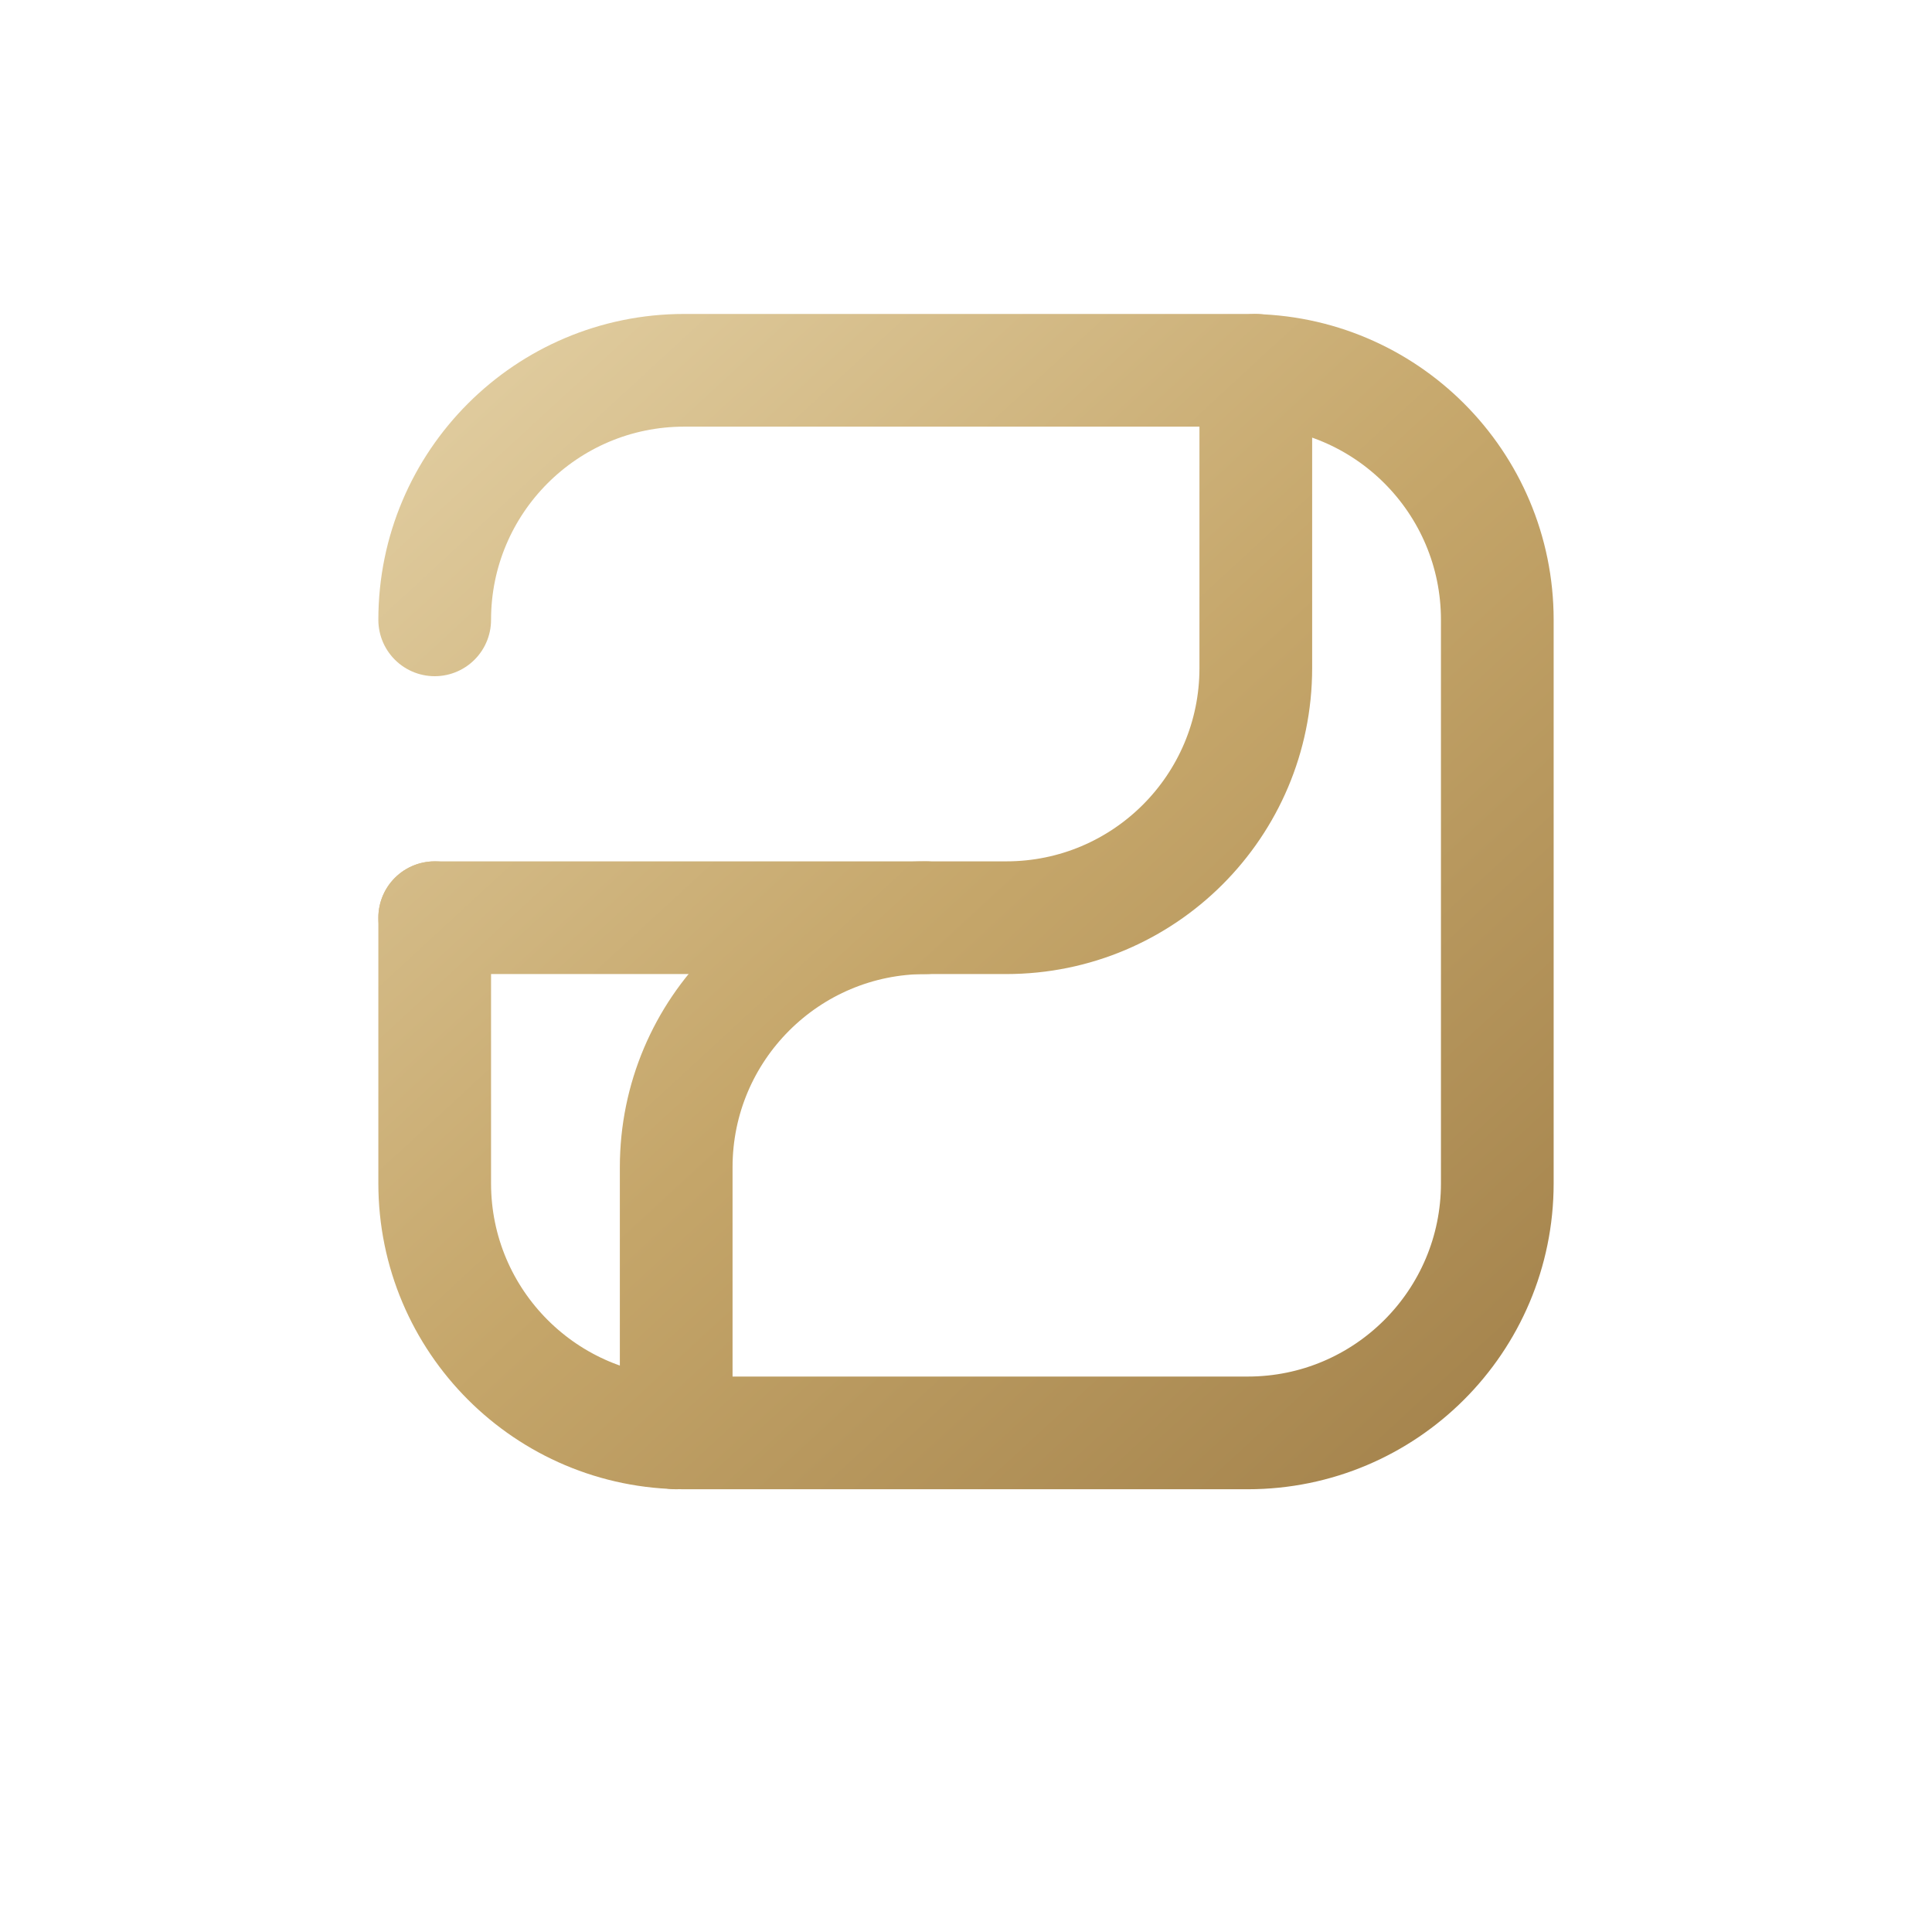
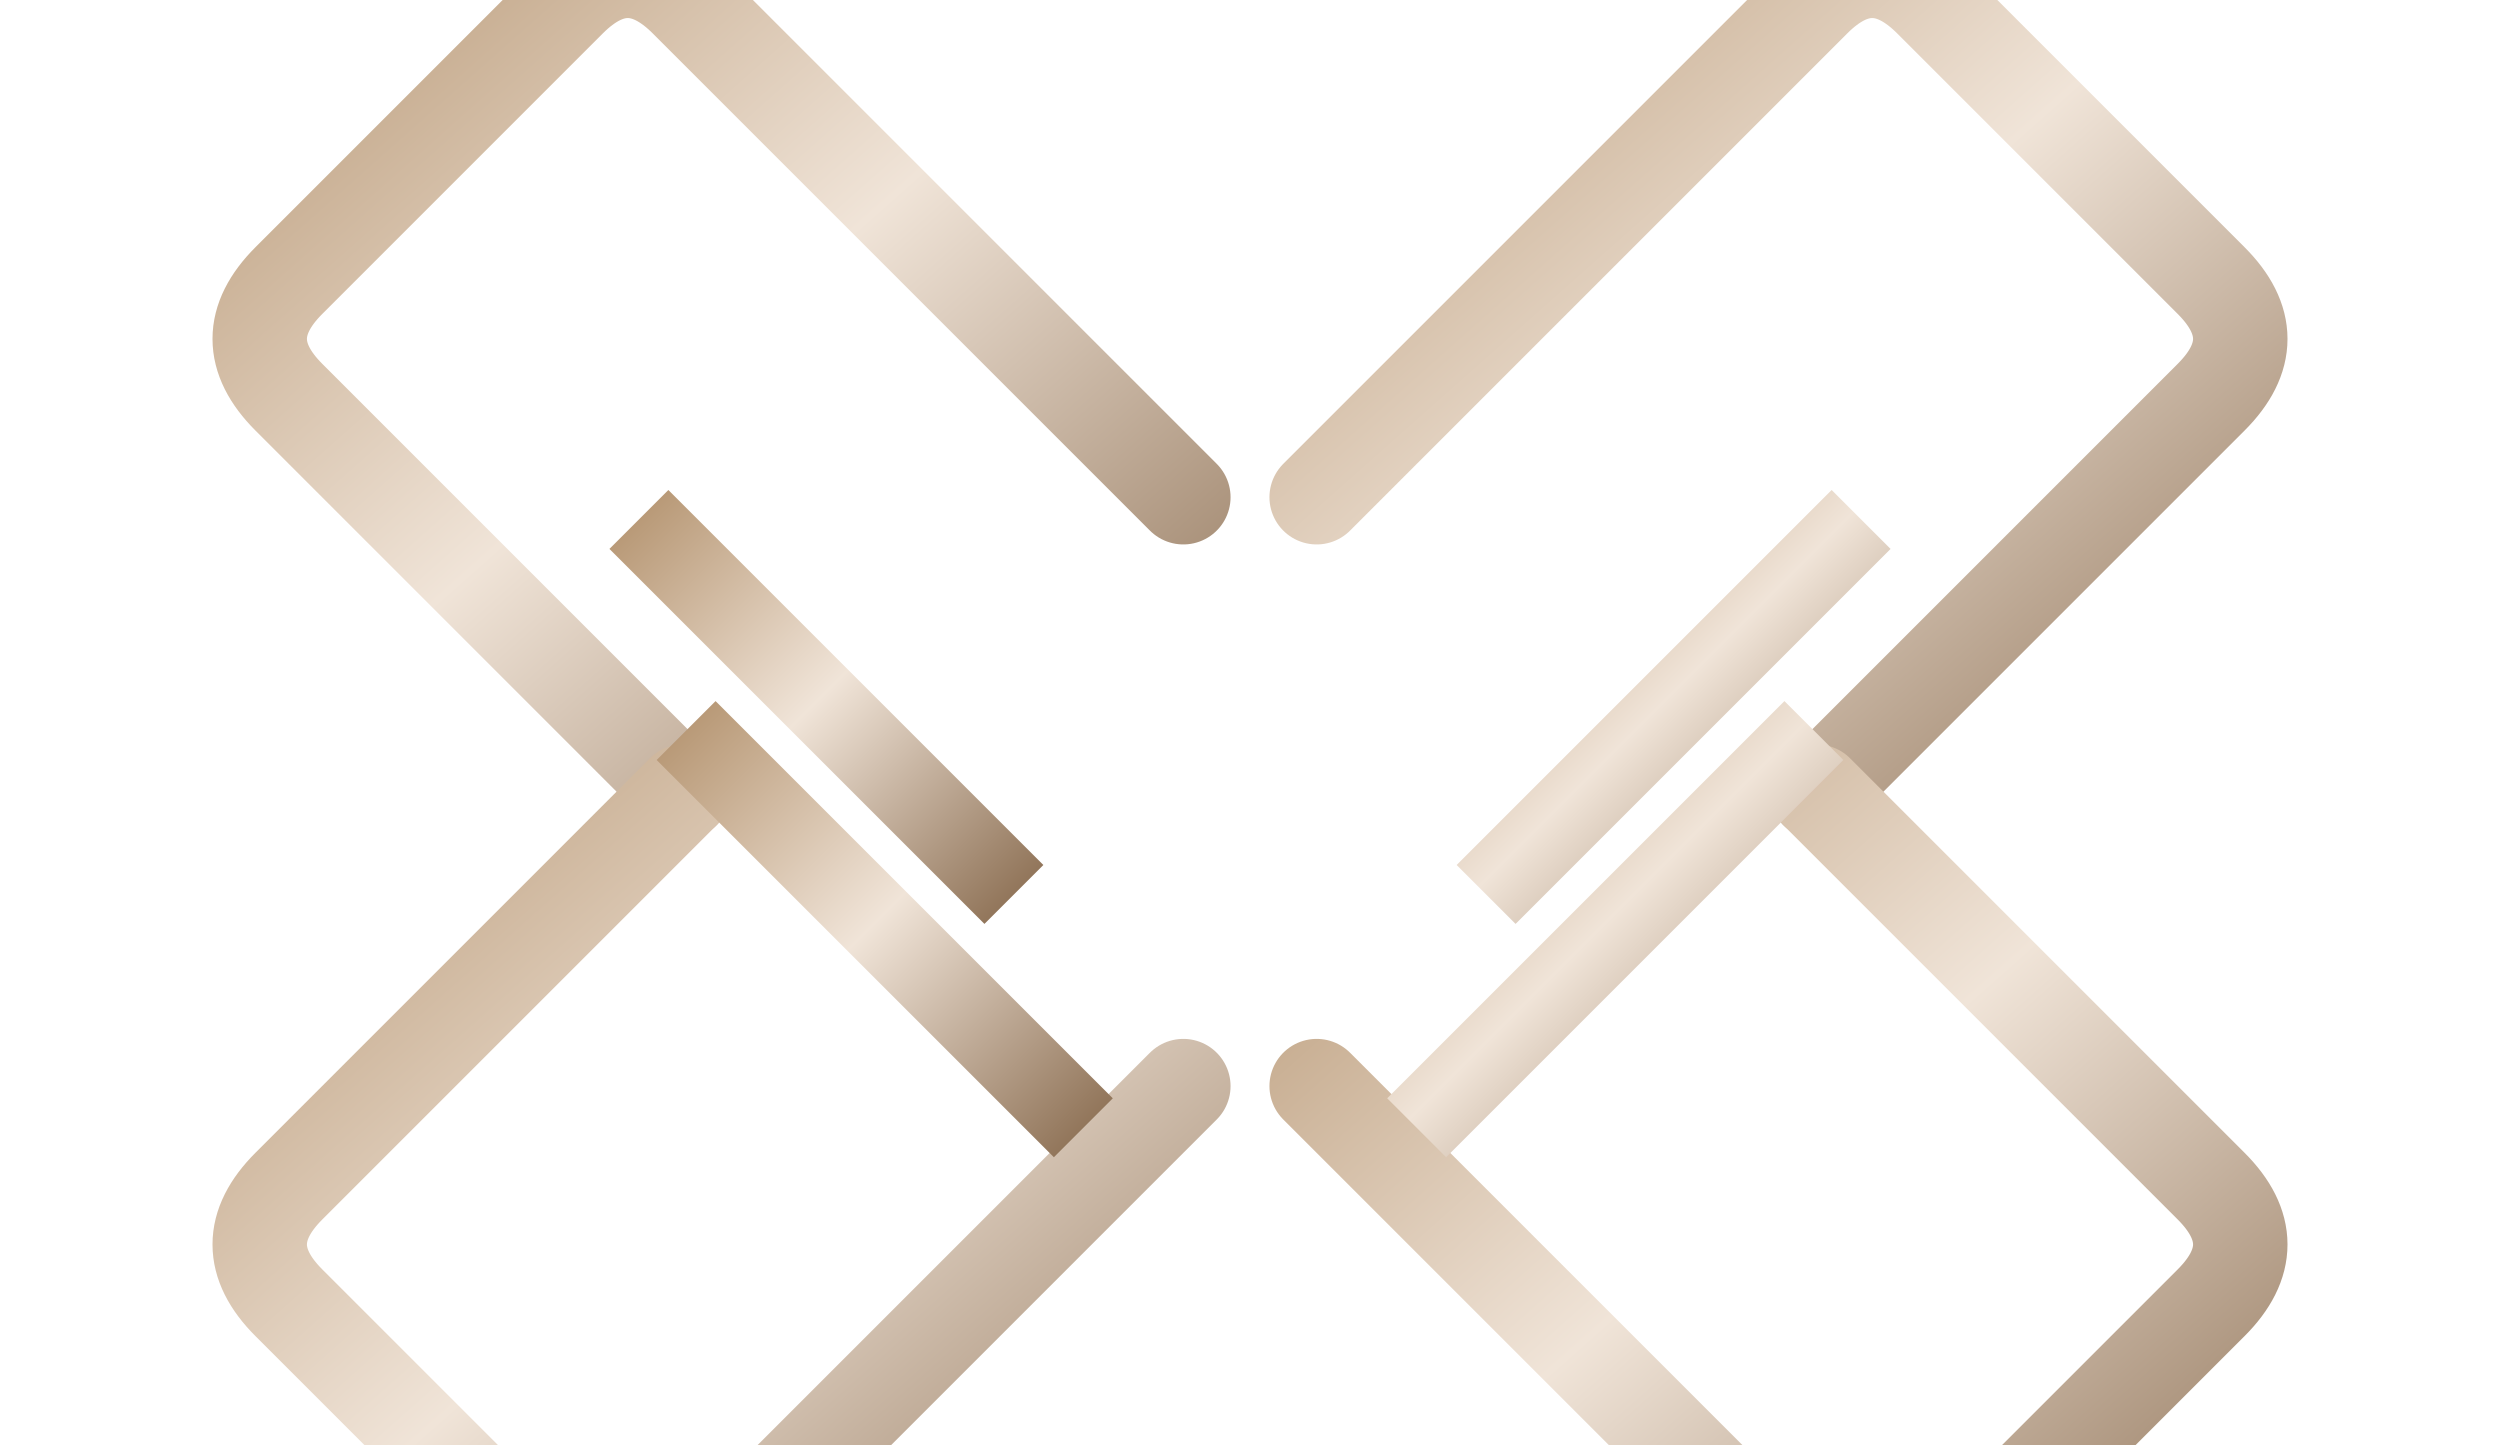
- <svg xmlns="http://www.w3.org/2000/svg" viewBox="0 0 120 120" fill="none">
+ <svg xmlns="http://www.w3.org/2000/svg" viewBox="0 0 900 520" fill="none">
  <defs>
-     <linearGradient id="champagne" x1="18" y1="15" x2="101" y2="105" gradientUnits="userSpaceOnUse">
-       <stop stop-color="#E8D7AE" />
-       <stop offset=".48" stop-color="#C5A66A" />
-       <stop offset="1" stop-color="#987641" />
+     <linearGradient id="metal" x1="0" y1="0" x2="1" y2="1">
+       <stop stop-color="#B99A78" />
+       <stop offset=".48" stop-color="#F0E4D8" />
+       <stop offset="1" stop-color="#92765B" />
    </linearGradient>
  </defs>
-   <path d="M27 38.5C27 29.94 33.94 23 42.5 23H77.5C86.06 23 93 29.94 93 38.5V73.5C93 82.06 86.06 89 77.5 89H42.5C33.94 89 27 82.06 27 73.5V57" stroke="url(#champagne)" stroke-width="7" stroke-linecap="round" />
-   <path d="M27 57H62.5C71.06 57 78 50.06 78 41.5V23" stroke="url(#champagne)" stroke-width="7" stroke-linecap="round" stroke-linejoin="round" />
-   <path d="M42 89V72.5C42 63.94 48.94 57 57.5 57" stroke="url(#champagne)" stroke-width="7" stroke-linecap="round" />
+   <g transform="translate(0 25)">
+     <g fill="none" stroke="url(#metal)" stroke-width="34" stroke-linecap="round" stroke-linejoin="round">
+       <path d="M246 260 104 118Q83 97 104 76L205  -25Q226 -46 247 -25L426 154" />
+       <path d="M654 260 796 118Q817 97 796 76L695 -25Q674 -46 653 -25L474 154" />
+       <path d="M246 260 104 402Q83 423 104 444L205 545Q226 566 247 545L426 366" />
+       <path d="M654 260 796 402Q817 423 796 444L695 545Q674 566 653 545L474 366" />
+     </g>
+     <g fill="none" stroke="url(#metal)" stroke-width="30" stroke-linecap="butt">
+       <path d="M247 238 390 381" />
+       <path d="M653 238 510 381" />
+     </g>
+     <g fill="none" stroke="url(#metal)" stroke-width="30" stroke-linecap="butt">
+       <path d="M230 162 365 297" />
+       <path d="M670 162 535 297" />
+     </g>
+   </g>
</svg>
